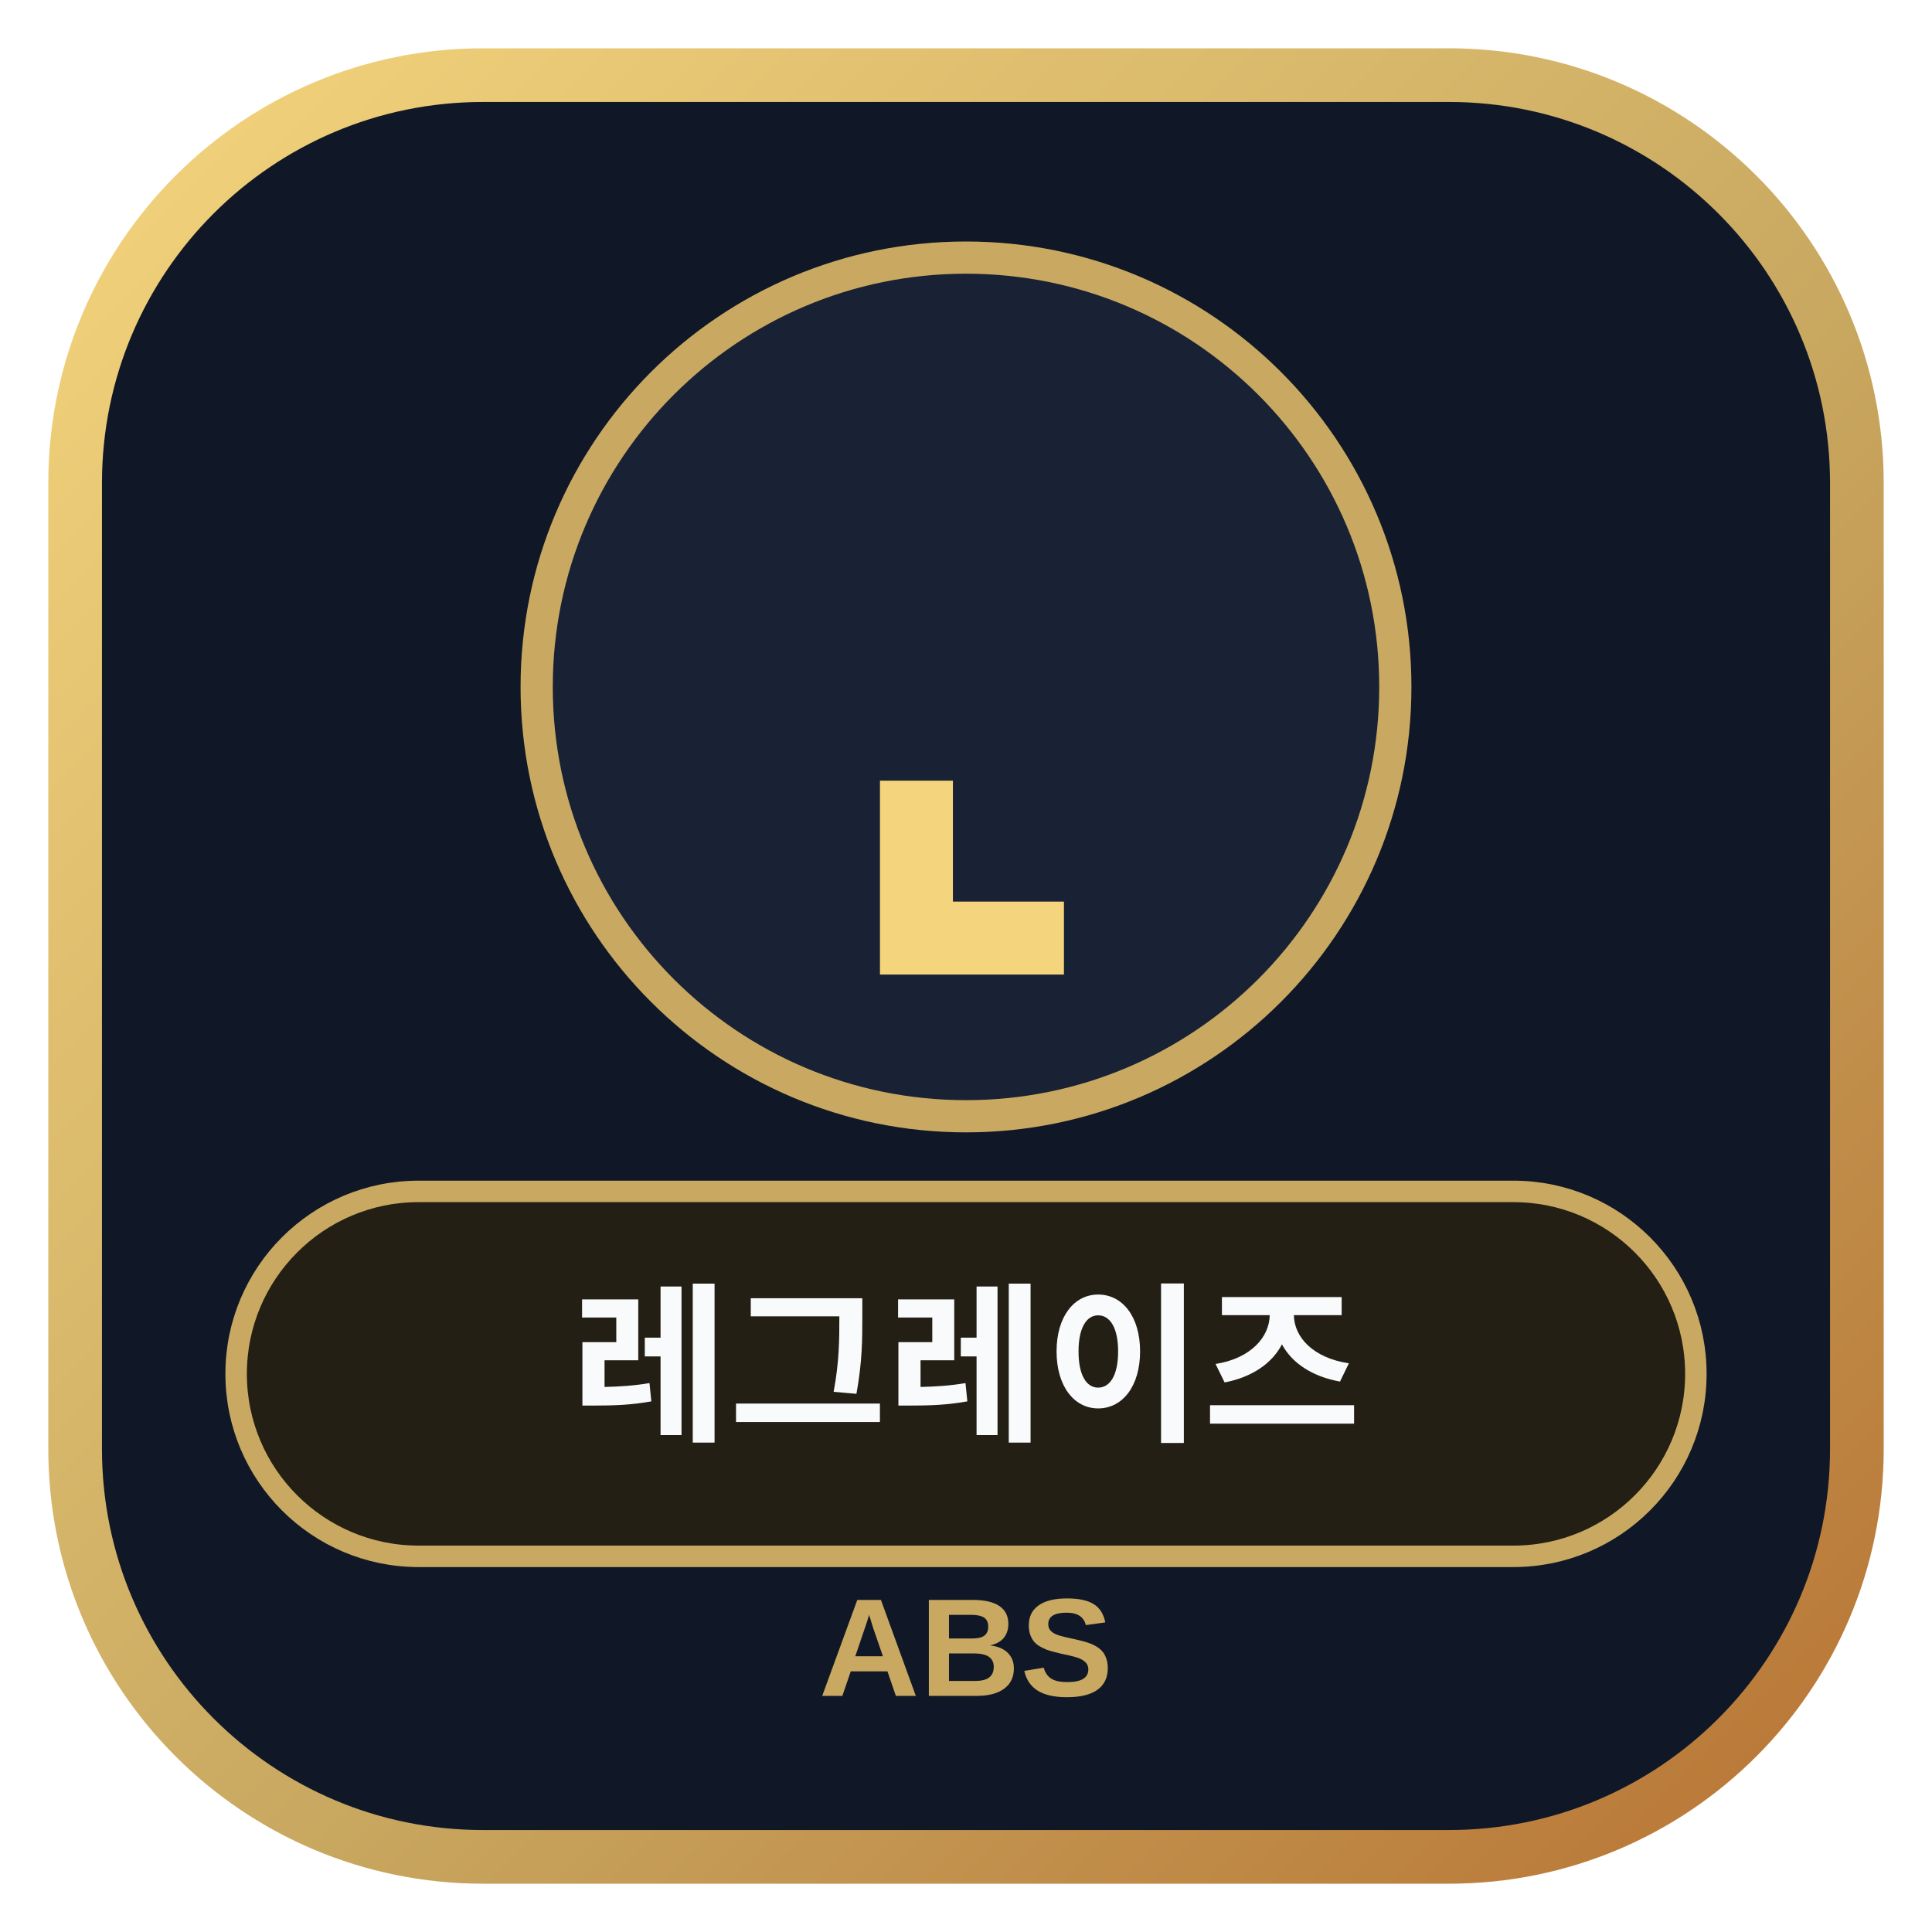
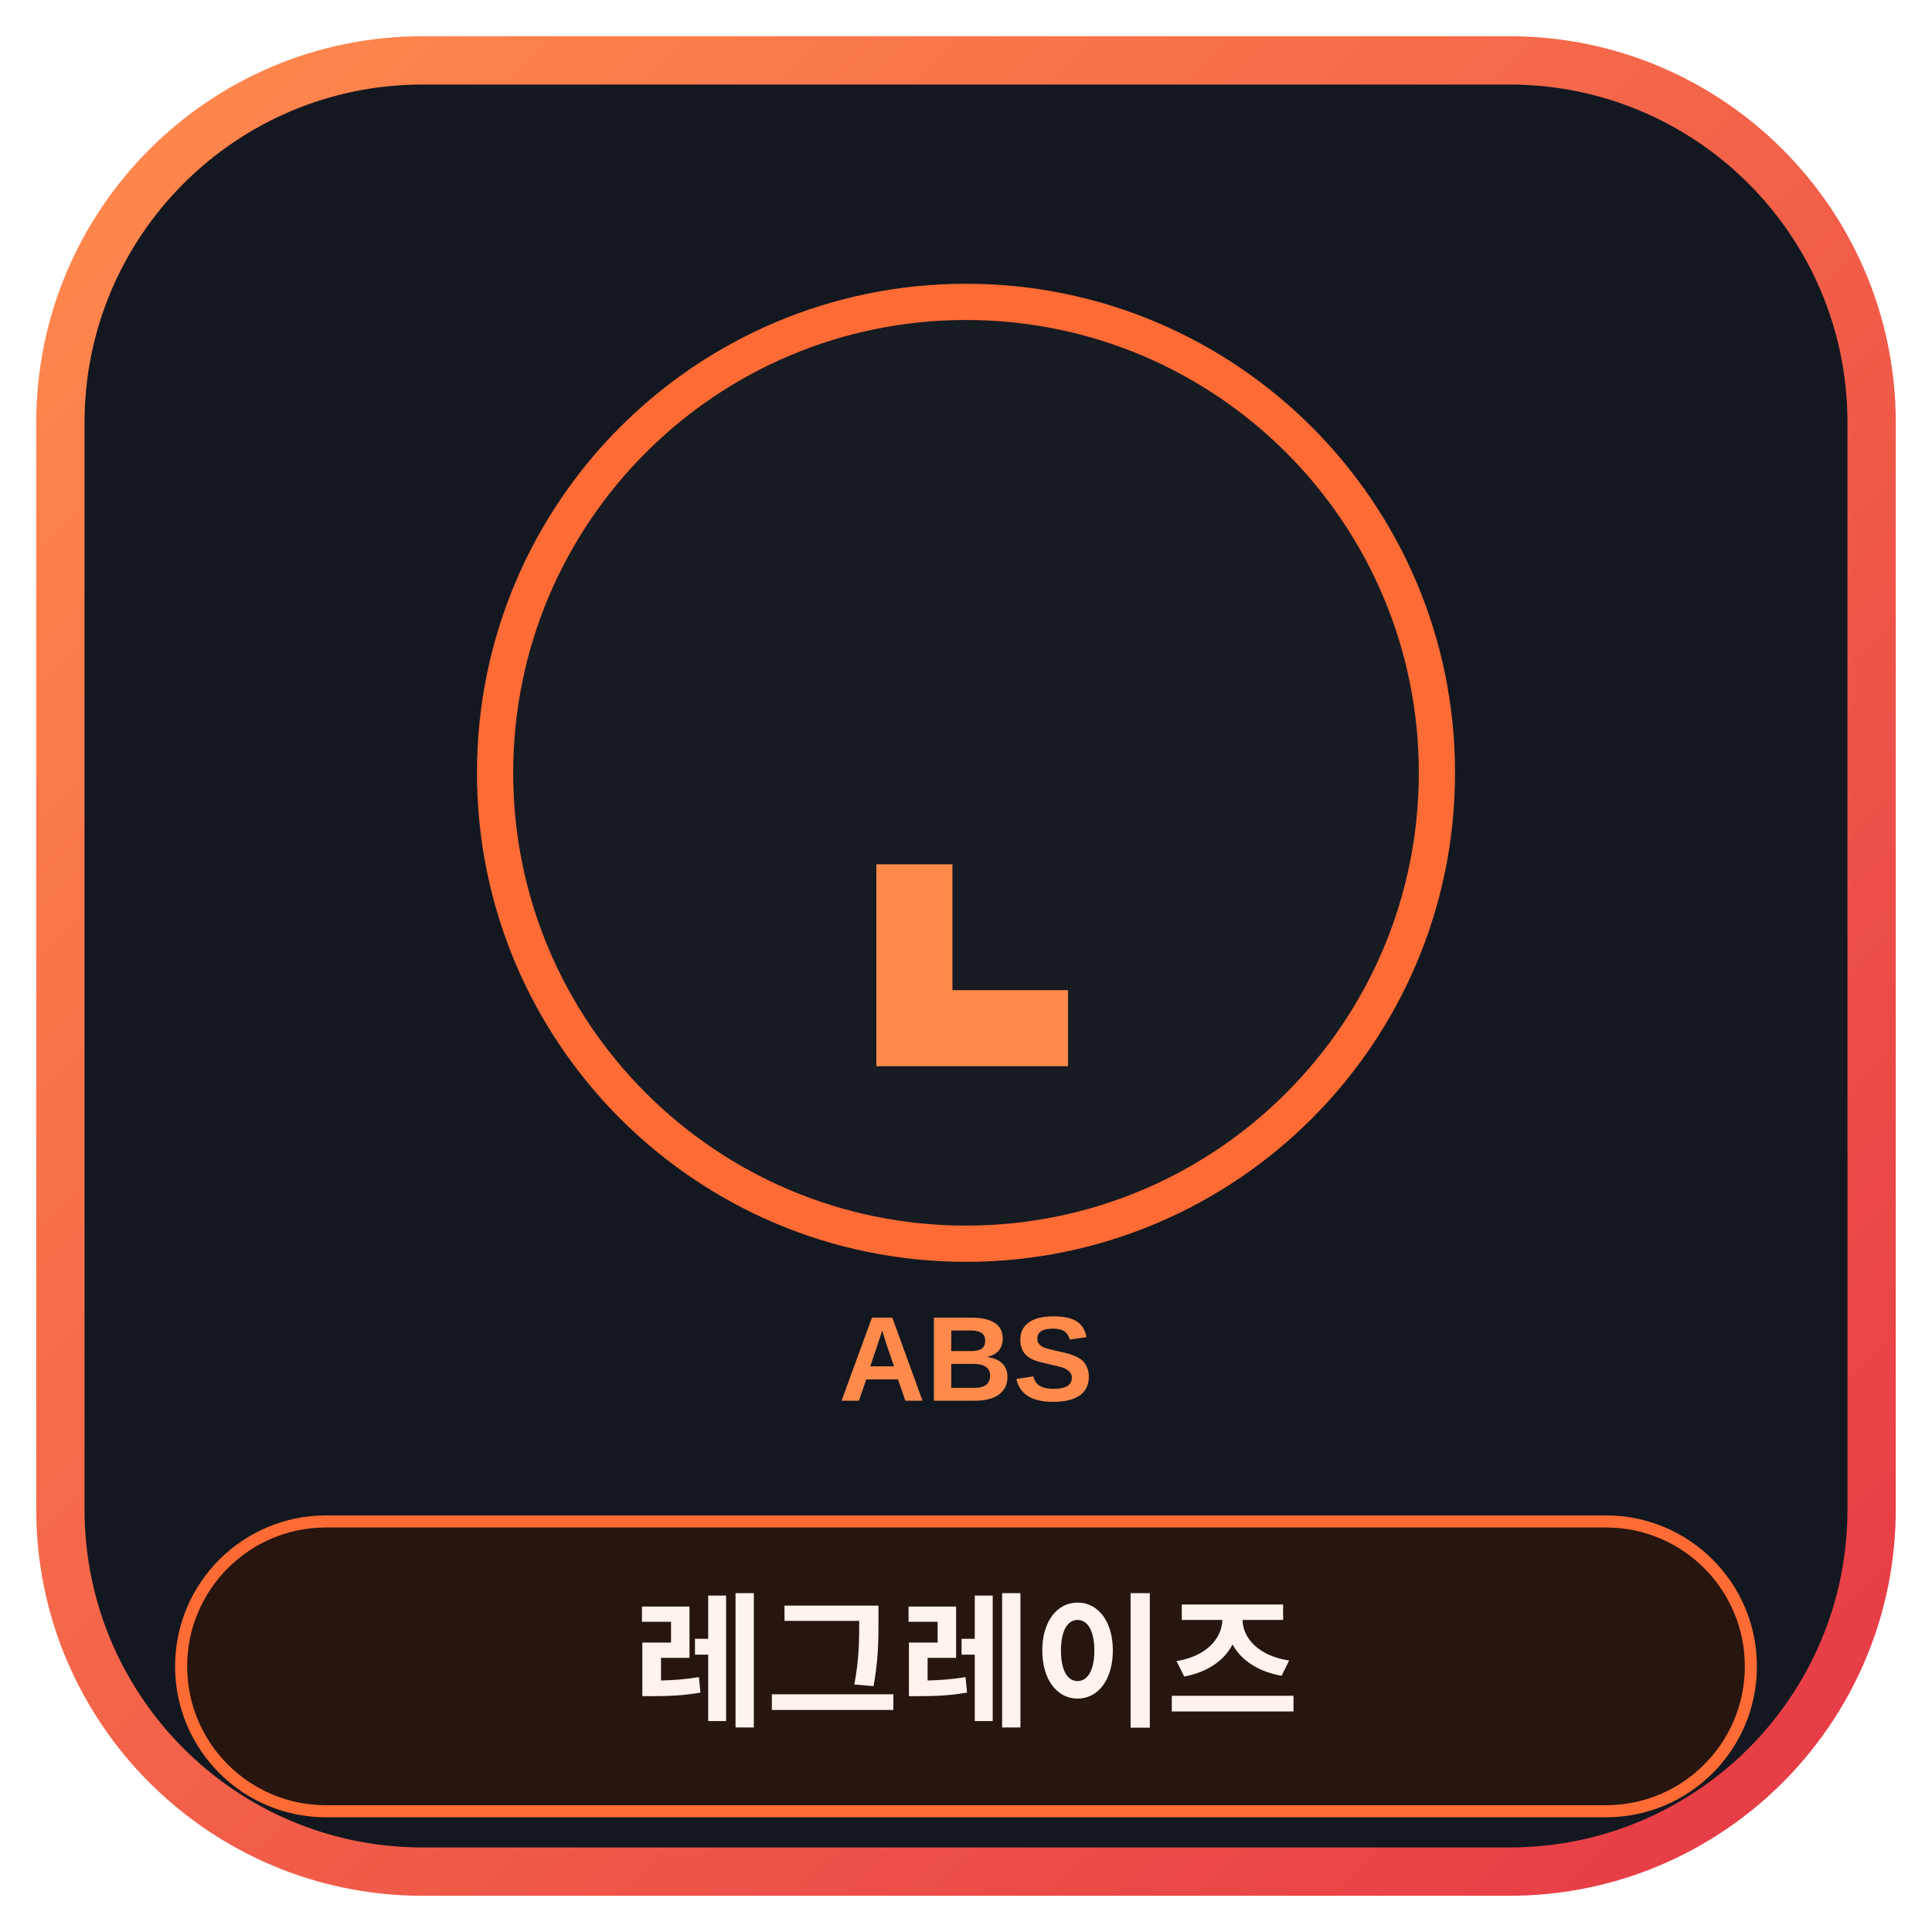
- <svg xmlns="http://www.w3.org/2000/svg" viewBox="0 0 180 180" role="img" aria-label="레그레이즈">
+ <svg xmlns="http://www.w3.org/2000/svg" viewBox="0 0 160 160" role="img" aria-label="레그레이즈">
  <defs>
-     <linearGradient id="gold" x1="0" x2="1" y1="0" y2="1">
-       <stop offset="0" stop-color="#F4D47C" />
-       <stop offset=".55" stop-color="#C9A961" />
-       <stop offset="1" stop-color="#B87333" />
+     <linearGradient id="g" x1="0" y1="0" x2="1" y2="1">
+       <stop stop-color="#FF8A4C" />
+       <stop offset="1" stop-color="#E63946" />
    </linearGradient>
  </defs>
-   <rect x="7" y="7" width="166" height="166" rx="38" fill="#101827" stroke="url(#gold)" stroke-width="5" />
-   <circle cx="90" cy="64" r="40" fill="#192235" stroke="#C9A961" stroke-width="3" />
-   <text x="90" y="84" text-anchor="middle" fill="#F4D47C" font-size="54" font-family="Arial" font-weight="900">⌞</text>
-   <rect x="22" y="111" width="136" height="34" rx="17" fill="#241f14" stroke="#C9A961" stroke-width="2" />
-   <text x="90" y="133" text-anchor="middle" fill="#F8FAFC" font-size="16" font-family="Arial" font-weight="900">레그레이즈</text>
-   <text x="90" y="158" text-anchor="middle" fill="#C9A961" font-size="13" font-family="Arial" font-weight="900">ABS</text>
+   <rect x="5" y="5" width="150" height="150" rx="30" fill="#131820" stroke="url(#g)" stroke-width="4" />
+   <circle cx="80" cy="64" r="39" fill="#171B22" stroke="#FF6B35" stroke-width="3" />
+   <text x="80" y="82" text-anchor="middle" fill="#FF8A4C" font-size="50" font-family="Arial,sans-serif" font-weight="900">⌞</text>
+   <rect x="15" y="126" width="130" height="24" rx="12" fill="#27150F" stroke="#FF6B35" />
+   <text x="80" y="142" text-anchor="middle" fill="#FFF3ED" font-size="12" font-family="Arial,sans-serif" font-weight="800">레그레이즈</text>
+   <text x="80" y="116" text-anchor="middle" fill="#FF8A4C" font-size="10" font-family="Arial,sans-serif" font-weight="800">ABS</text>
</svg>
